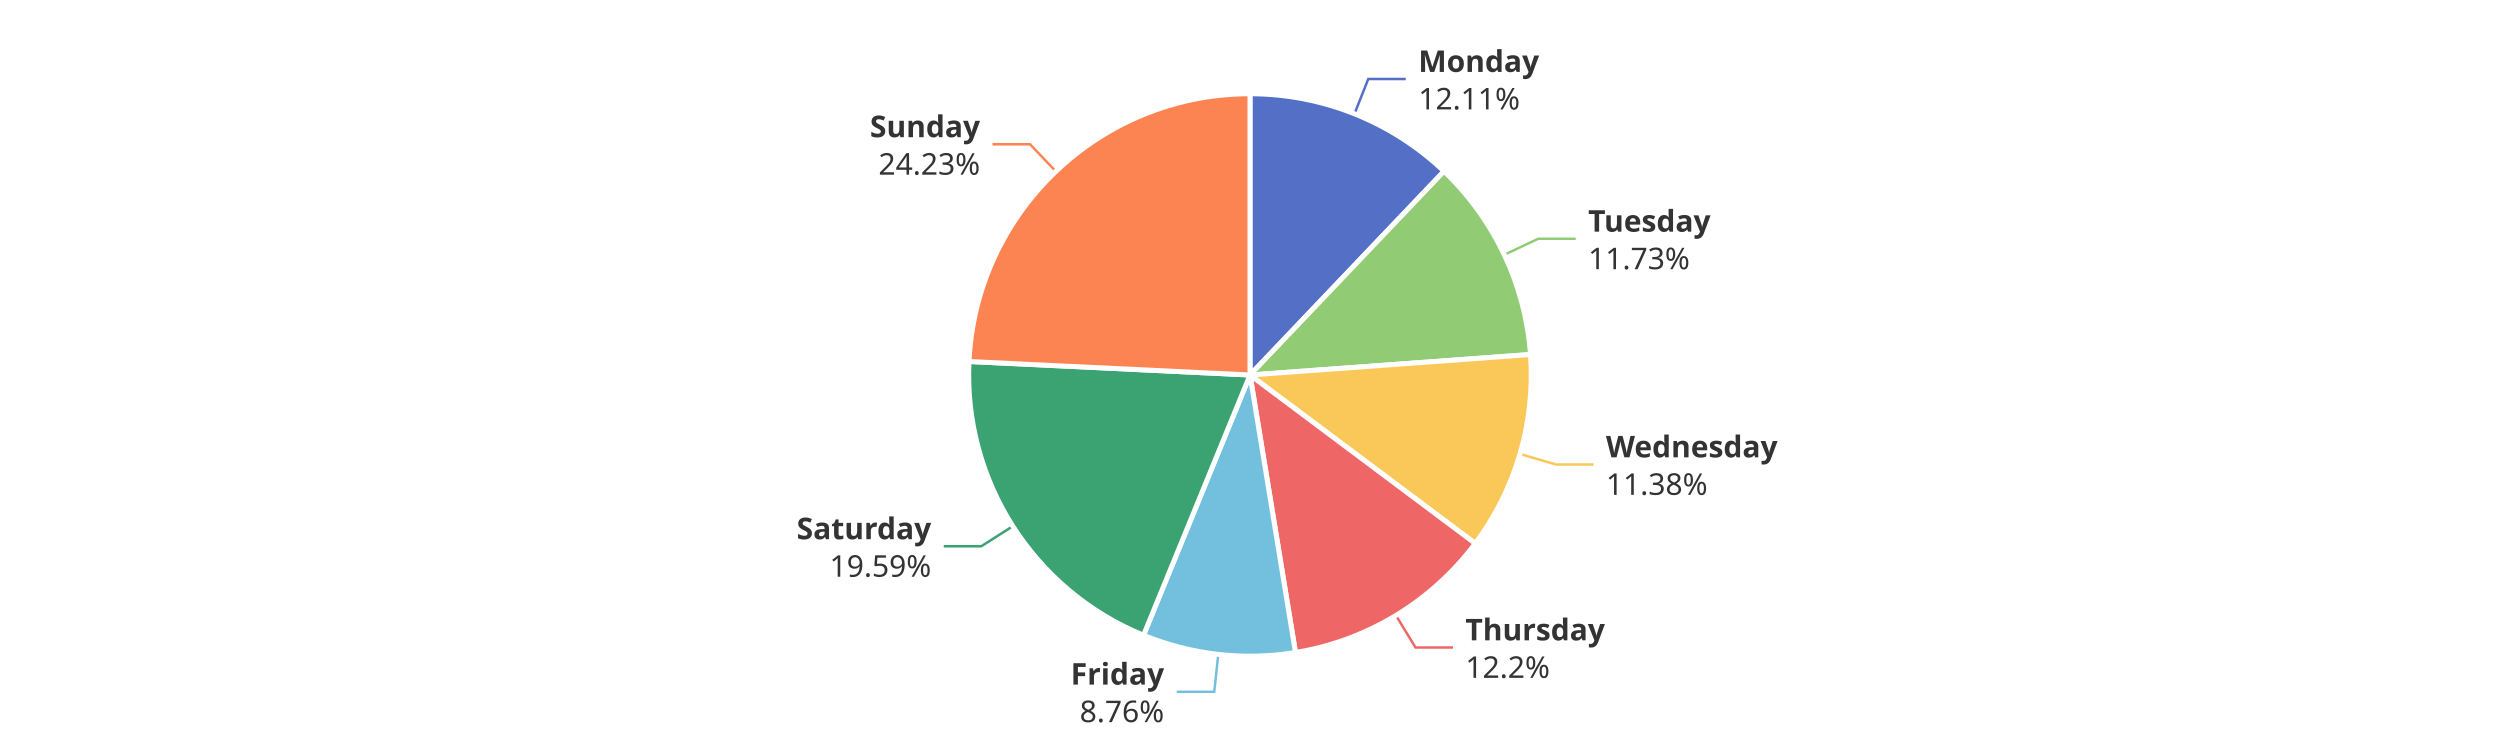
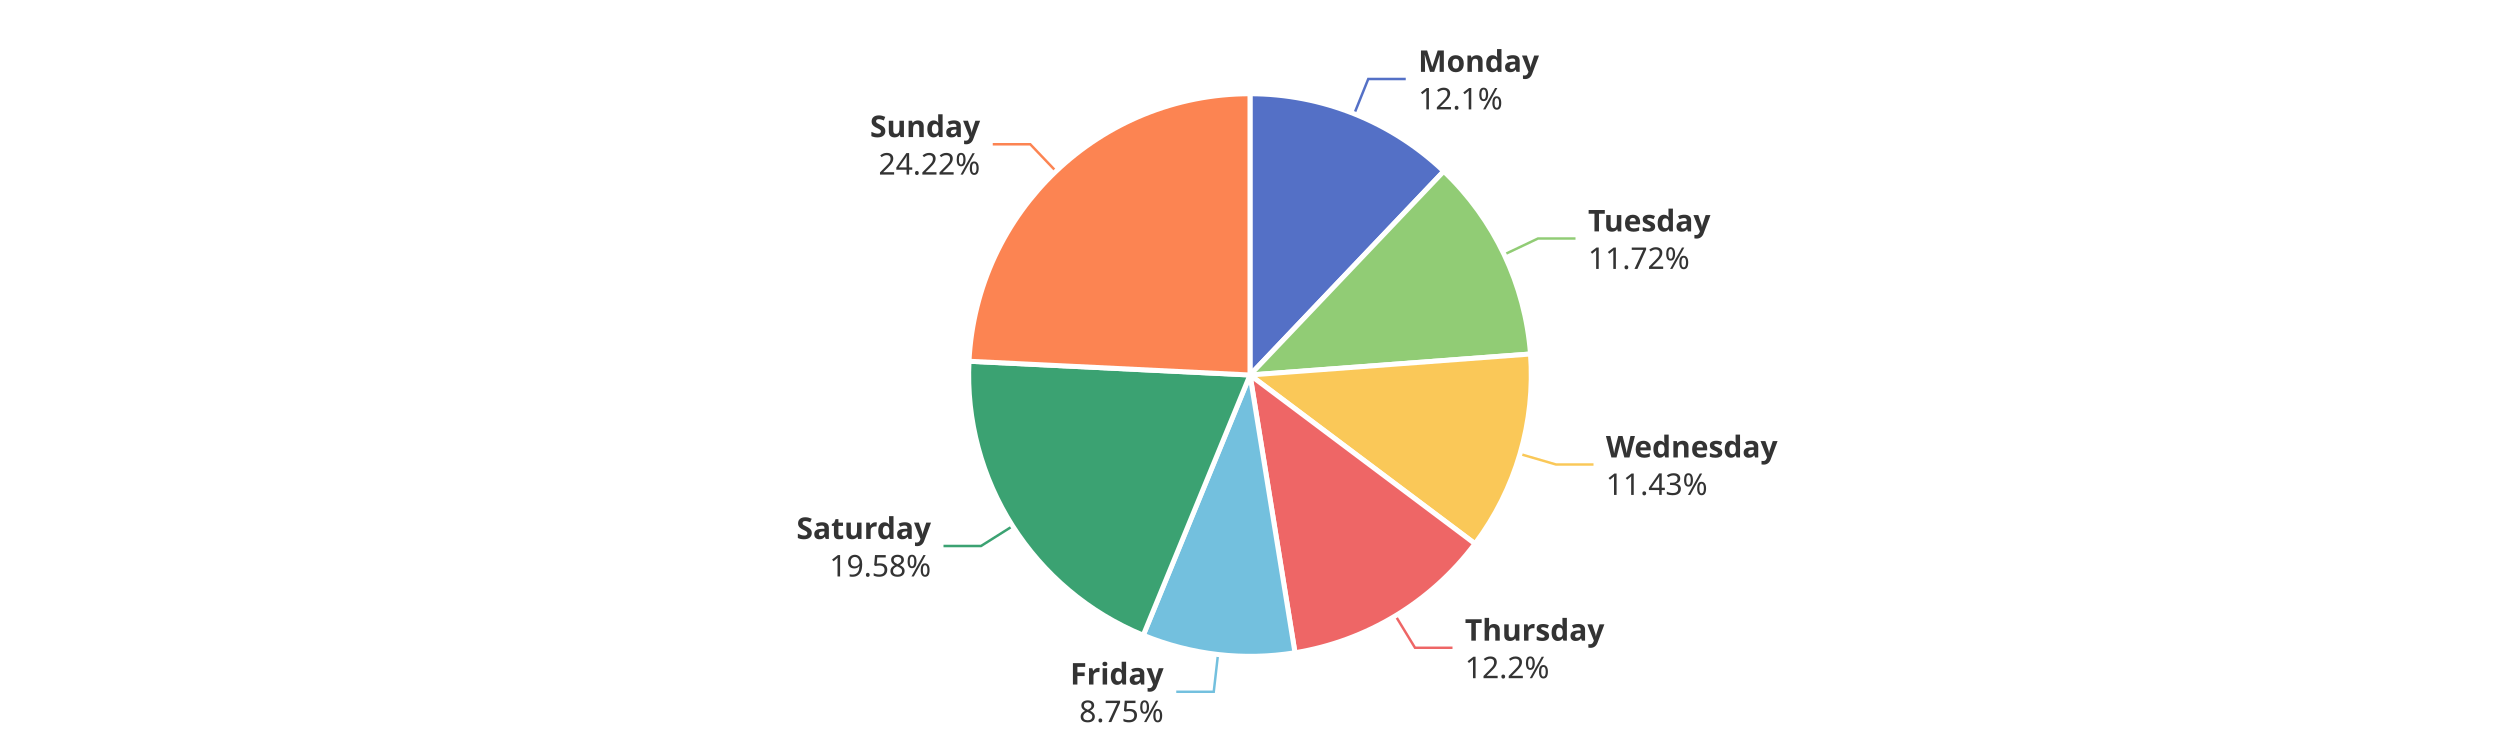
<svg xmlns="http://www.w3.org/2000/svg" width="1000" height="300" version="1.1" baseProfile="full" viewBox="0 0 1000 300">
  <rect width="1000" height="300" x="0" y="0" id="0" fill="#ffffff" />
-   <polyline points="541.8 45.5 547.3 31.6 562.3 31.6" fill="none" stroke="#5470c6" />
-   <polyline points="601.7 101.9 615.3 95.5 630.3 95.5" fill="none" stroke="#91cc75" />
+   <polyline points="541.7 45.5 547.3 31.6 562.3 31.6" fill="none" stroke="#5470c6" />
+   <polyline points="601.7 101.8 615.2 95.4 630.2 95.4" fill="none" stroke="#91cc75" />
  <polyline points="608 181.6 622.4 185.8 637.4 185.8" fill="none" stroke="#fac858" />
-   <polyline points="558.4 246.2 566.2 259 581.2 259" fill="none" stroke="#ee6666" />
-   <polyline points="487.3 261.8 485.7 276.7 470.7 276.7" fill="none" stroke="#73c0de" />
-   <polyline points="405.1 210.5 392.5 218.5 377.5 218.5" fill="none" stroke="#3ba272" />
-   <polyline points="422.4 68.6 412 57.7 397 57.7" fill="none" stroke="#fc8452" />
-   <path d="M500 37.5A112.5 112.5 0 0 1 577.6 68.5L500 150Z" fill="#5470c6" stroke="#fff" stroke-width="2" stroke-linejoin="round" />
-   <path d="M577.6 68.5A112.5 112.5 0 0 1 612.2 141.8L500 150Z" fill="#91cc75" stroke="#fff" stroke-width="2" stroke-linejoin="round" />
-   <path d="M612.2 141.8A112.5 112.5 0 0 1 590.1 217.4L500 150Z" fill="#fac858" stroke="#fff" stroke-width="2" stroke-linejoin="round" />
-   <path d="M590.1 217.4A112.5 112.5 0 0 1 518.2 261L500 150Z" fill="#ee6666" stroke="#fff" stroke-width="2" stroke-linejoin="round" />
-   <path d="M518.2 261A112.5 112.5 0 0 1 457.4 254.1L500 150Z" fill="#73c0de" stroke="#fff" stroke-width="2" stroke-linejoin="round" />
-   <path d="M457.4 254.1A112.5 112.5 0 0 1 387.6 144.6L500 150Z" fill="#3ba272" stroke="#fff" stroke-width="2" stroke-linejoin="round" />
-   <path d="M387.6 144.6A112.5 112.5 0 0 1 500 37.5L500 150Z" fill="#fc8452" stroke="#fff" stroke-width="2" stroke-linejoin="round" />
-   <path d="M0 -15l42.8 0l0 30l-42.8 0Z" transform="translate(567.3408 31.6146)" fill="none" />
-   <text dominant-baseline="central" text-anchor="start" style="font-size:12px;font-family:sans-serif;font-weight:bold;" y="-7.5" transform="translate(567.3408 31.6146)" fill="#333" stroke="rgb(255,255,255)" stroke-width="2" paint-order="stroke" stroke-miterlimit="2">Monday</text>
-   <text dominant-baseline="central" text-anchor="start" style="font-size:12px;font-family:sans-serif;" y="7.5" transform="translate(567.3408 31.6146)" fill="#333" stroke="rgb(255,255,255)" stroke-width="2" paint-order="stroke" stroke-miterlimit="2">12.11%</text>
-   <path d="M0 -15l46.2 0l0 30l-46.2 0Z" transform="translate(635.2739 95.519)" fill="none" />
-   <text dominant-baseline="central" text-anchor="start" style="font-size:12px;font-family:sans-serif;font-weight:bold;" y="-7.5" transform="translate(635.2739 95.519)" fill="#333" stroke="rgb(255,255,255)" stroke-width="2" paint-order="stroke" stroke-miterlimit="2">Tuesday</text>
-   <text dominant-baseline="central" text-anchor="start" style="font-size:12px;font-family:sans-serif;" y="7.5" transform="translate(635.2739 95.519)" fill="#333" stroke="rgb(255,255,255)" stroke-width="2" paint-order="stroke" stroke-miterlimit="2">11.73%</text>
-   <path d="M0 -15l63.6 0l0 30l-63.6 0Z" transform="translate(642.3768 185.7794)" fill="none" />
-   <text dominant-baseline="central" text-anchor="start" style="font-size:12px;font-family:sans-serif;font-weight:bold;" y="-7.5" transform="translate(642.3768 185.7794)" fill="#333" stroke="rgb(255,255,255)" stroke-width="2" paint-order="stroke" stroke-miterlimit="2">Wednesday</text>
-   <text dominant-baseline="central" text-anchor="start" style="font-size:12px;font-family:sans-serif;" y="7.5" transform="translate(642.3768 185.7794)" fill="#333" stroke="rgb(255,255,255)" stroke-width="2" paint-order="stroke" stroke-miterlimit="2">11.38%</text>
-   <path d="M0 -15l50.2 0l0 30l-50.2 0Z" transform="translate(586.1681 258.9864)" fill="none" />
-   <text dominant-baseline="central" text-anchor="start" style="font-size:12px;font-family:sans-serif;font-weight:bold;" y="-7.5" transform="translate(586.1681 258.9864)" fill="#333" stroke="rgb(255,255,255)" stroke-width="2" paint-order="stroke" stroke-miterlimit="2">Thursday</text>
-   <text dominant-baseline="central" text-anchor="start" style="font-size:12px;font-family:sans-serif;" y="7.5" transform="translate(586.1681 258.9864)" fill="#333" stroke="rgb(255,255,255)" stroke-width="2" paint-order="stroke" stroke-miterlimit="2">12.2%</text>
-   <path d="M-34.2 -15l34.2 0l0 30l-34.2 0Z" transform="translate(465.652 276.6901)" fill="none" />
-   <text dominant-baseline="central" text-anchor="end" style="font-size:12px;font-family:sans-serif;font-weight:bold;" y="-7.5" transform="translate(465.652 276.6901)" fill="#333" stroke="rgb(255,255,255)" stroke-width="2" paint-order="stroke" stroke-miterlimit="2">Friday</text>
-   <text dominant-baseline="central" text-anchor="end" style="font-size:12px;font-family:sans-serif;" y="7.5" transform="translate(465.652 276.6901)" fill="#333" stroke="rgb(255,255,255)" stroke-width="2" paint-order="stroke" stroke-miterlimit="2">8.76%</text>
-   <path d="M-48.2 -15l48.2 0l0 30l-48.2 0Z" transform="translate(372.484 218.5315)" fill="none" />
-   <text dominant-baseline="central" text-anchor="end" style="font-size:12px;font-family:sans-serif;font-weight:bold;" y="-7.5" transform="translate(372.484 218.5315)" fill="#333" stroke="rgb(255,255,255)" stroke-width="2" paint-order="stroke" stroke-miterlimit="2">Saturday</text>
-   <text dominant-baseline="central" text-anchor="end" style="font-size:12px;font-family:sans-serif;" y="7.5" transform="translate(372.484 218.5315)" fill="#333" stroke="rgb(255,255,255)" stroke-width="2" paint-order="stroke" stroke-miterlimit="2">19.59%</text>
-   <path d="M-40.9 -15l40.9 0l0 30l-40.9 0Z" transform="translate(392.029 57.7105)" fill="none" />
-   <text dominant-baseline="central" text-anchor="end" style="font-size:12px;font-family:sans-serif;font-weight:bold;" y="-7.5" transform="translate(392.029 57.7105)" fill="#333" stroke="rgb(255,255,255)" stroke-width="2" paint-order="stroke" stroke-miterlimit="2">Sunday</text>
-   <text dominant-baseline="central" text-anchor="end" style="font-size:12px;font-family:sans-serif;" y="7.5" transform="translate(392.029 57.7105)" fill="#333" stroke="rgb(255,255,255)" stroke-width="2" paint-order="stroke" stroke-miterlimit="2">24.23%</text>
+   <polyline points="558.2 246.3 566 259.1 581 259.1" fill="none" stroke="#ee6666" />
+   <polyline points="487.2 261.8 485.5 276.7 470.5 276.7" fill="none" stroke="#73c0de" />
+   <polyline points="405.1 210.4 392.4 218.4 377.4 218.4" fill="none" stroke="#3ba272" />
+   <polyline points="422.4 68.5 412.1 57.7 397.1 57.7" fill="none" stroke="#fc8452" />
+   <path d="M500 37.5A112.5 112.5 0 0 1 577.5 68.5L500 150Z" fill="#5470c6" stroke="#fff" stroke-width="2" stroke-linejoin="round" />
+   <path d="M577.5 68.5A112.5 112.5 0 0 1 612.2 141.6L500 150Z" fill="#91cc75" stroke="#fff" stroke-width="2" stroke-linejoin="round" />
+   <path d="M612.2 141.6A112.5 112.5 0 0 1 590 217.5L500 150Z" fill="#fac858" stroke="#fff" stroke-width="2" stroke-linejoin="round" />
+   <path d="M590 217.5A112.5 112.5 0 0 1 518 261.1L500 150Z" fill="#ee6666" stroke="#fff" stroke-width="2" stroke-linejoin="round" />
+   <path d="M518 261.1A112.5 112.5 0 0 1 457.3 254.1L500 150Z" fill="#73c0de" stroke="#fff" stroke-width="2" stroke-linejoin="round" />
+   <path d="M457.3 254.1A112.5 112.5 0 0 1 387.6 144.5L500 150Z" fill="#3ba272" stroke="#fff" stroke-width="2" stroke-linejoin="round" />
+   <path d="M387.6 144.5A112.5 112.5 0 0 1 500 37.5L500 150Z" fill="#fc8452" stroke="#fff" stroke-width="2" stroke-linejoin="round" />
+   <path d="M0 -15l42.8 0l0 30l-42.8 0Z" transform="translate(567.3036 31.5997)" fill="none" />
+   <text dominant-baseline="central" text-anchor="start" style="font-size:12px;font-family:sans-serif;font-weight:bold;" y="-7.5" transform="translate(567.3036 31.5997)" fill="#333" stroke="rgb(255,255,255)" stroke-width="2" paint-order="stroke" stroke-miterlimit="2">Monday</text>
+   <text dominant-baseline="central" text-anchor="start" style="font-size:12px;font-family:sans-serif;" y="7.5" transform="translate(567.3036 31.5997)" fill="#333" stroke="rgb(255,255,255)" stroke-width="2" paint-order="stroke" stroke-miterlimit="2">12.1%</text>
+   <path d="M0 -15l46.2 0l0 30l-46.2 0Z" transform="translate(635.2225 95.4104)" fill="none" />
+   <text dominant-baseline="central" text-anchor="start" style="font-size:12px;font-family:sans-serif;font-weight:bold;" y="-7.5" transform="translate(635.2225 95.4104)" fill="#333" stroke="rgb(255,255,255)" stroke-width="2" paint-order="stroke" stroke-miterlimit="2">Tuesday</text>
+   <text dominant-baseline="central" text-anchor="start" style="font-size:12px;font-family:sans-serif;" y="7.5" transform="translate(635.2225 95.4104)" fill="#333" stroke="rgb(255,255,255)" stroke-width="2" paint-order="stroke" stroke-miterlimit="2">11.72%</text>
+   <path d="M0 -15l63.6 0l0 30l-63.6 0Z" transform="translate(642.3656 185.8178)" fill="none" />
+   <text dominant-baseline="central" text-anchor="start" style="font-size:12px;font-family:sans-serif;font-weight:bold;" y="-7.5" transform="translate(642.3656 185.8178)" fill="#333" stroke="rgb(255,255,255)" stroke-width="2" paint-order="stroke" stroke-miterlimit="2">Wednesday</text>
+   <text dominant-baseline="central" text-anchor="start" style="font-size:12px;font-family:sans-serif;" y="7.5" transform="translate(642.3656 185.8178)" fill="#333" stroke="rgb(255,255,255)" stroke-width="2" paint-order="stroke" stroke-miterlimit="2">11.43%</text>
+   <path d="M0 -15l50.2 0l0 30l-50.2 0Z" transform="translate(585.9625 259.1109)" fill="none" />
+   <text dominant-baseline="central" text-anchor="start" style="font-size:12px;font-family:sans-serif;font-weight:bold;" y="-7.5" transform="translate(585.9625 259.1109)" fill="#333" stroke="rgb(255,255,255)" stroke-width="2" paint-order="stroke" stroke-miterlimit="2">Thursday</text>
+   <text dominant-baseline="central" text-anchor="start" style="font-size:12px;font-family:sans-serif;" y="7.5" transform="translate(585.9625 259.1109)" fill="#333" stroke="rgb(255,255,255)" stroke-width="2" paint-order="stroke" stroke-miterlimit="2">12.2%</text>
+   <path d="M-34.2 -15l34.2 0l0 30l-34.2 0Z" transform="translate(465.4531 276.6674)" fill="none" />
+   <text dominant-baseline="central" text-anchor="end" style="font-size:12px;font-family:sans-serif;font-weight:bold;" y="-7.5" transform="translate(465.4531 276.6674)" fill="#333" stroke="rgb(255,255,255)" stroke-width="2" paint-order="stroke" stroke-miterlimit="2">Friday</text>
+   <text dominant-baseline="central" text-anchor="end" style="font-size:12px;font-family:sans-serif;" y="7.5" transform="translate(465.4531 276.6674)" fill="#333" stroke="rgb(255,255,255)" stroke-width="2" paint-order="stroke" stroke-miterlimit="2">8.75%</text>
+   <path d="M-48.2 -15l48.2 0l0 30l-48.2 0Z" transform="translate(372.4195 218.4301)" fill="none" />
+   <text dominant-baseline="central" text-anchor="end" style="font-size:12px;font-family:sans-serif;font-weight:bold;" y="-7.5" transform="translate(372.4195 218.4301)" fill="#333" stroke="rgb(255,255,255)" stroke-width="2" paint-order="stroke" stroke-miterlimit="2">Saturday</text>
+   <text dominant-baseline="central" text-anchor="end" style="font-size:12px;font-family:sans-serif;" y="7.5" transform="translate(372.4195 218.4301)" fill="#333" stroke="rgb(255,255,255)" stroke-width="2" paint-order="stroke" stroke-miterlimit="2">19.58%</text>
+   <path d="M-40.9 -15l40.9 0l0 30l-40.9 0Z" transform="translate(392.058 57.6829)" fill="none" />
+   <text dominant-baseline="central" text-anchor="end" style="font-size:12px;font-family:sans-serif;font-weight:bold;" y="-7.5" transform="translate(392.058 57.6829)" fill="#333" stroke="rgb(255,255,255)" stroke-width="2" paint-order="stroke" stroke-miterlimit="2">Sunday</text>
+   <text dominant-baseline="central" text-anchor="end" style="font-size:12px;font-family:sans-serif;" y="7.5" transform="translate(392.058 57.6829)" fill="#333" stroke="rgb(255,255,255)" stroke-width="2" paint-order="stroke" stroke-miterlimit="2">24.22%</text>
</svg>
